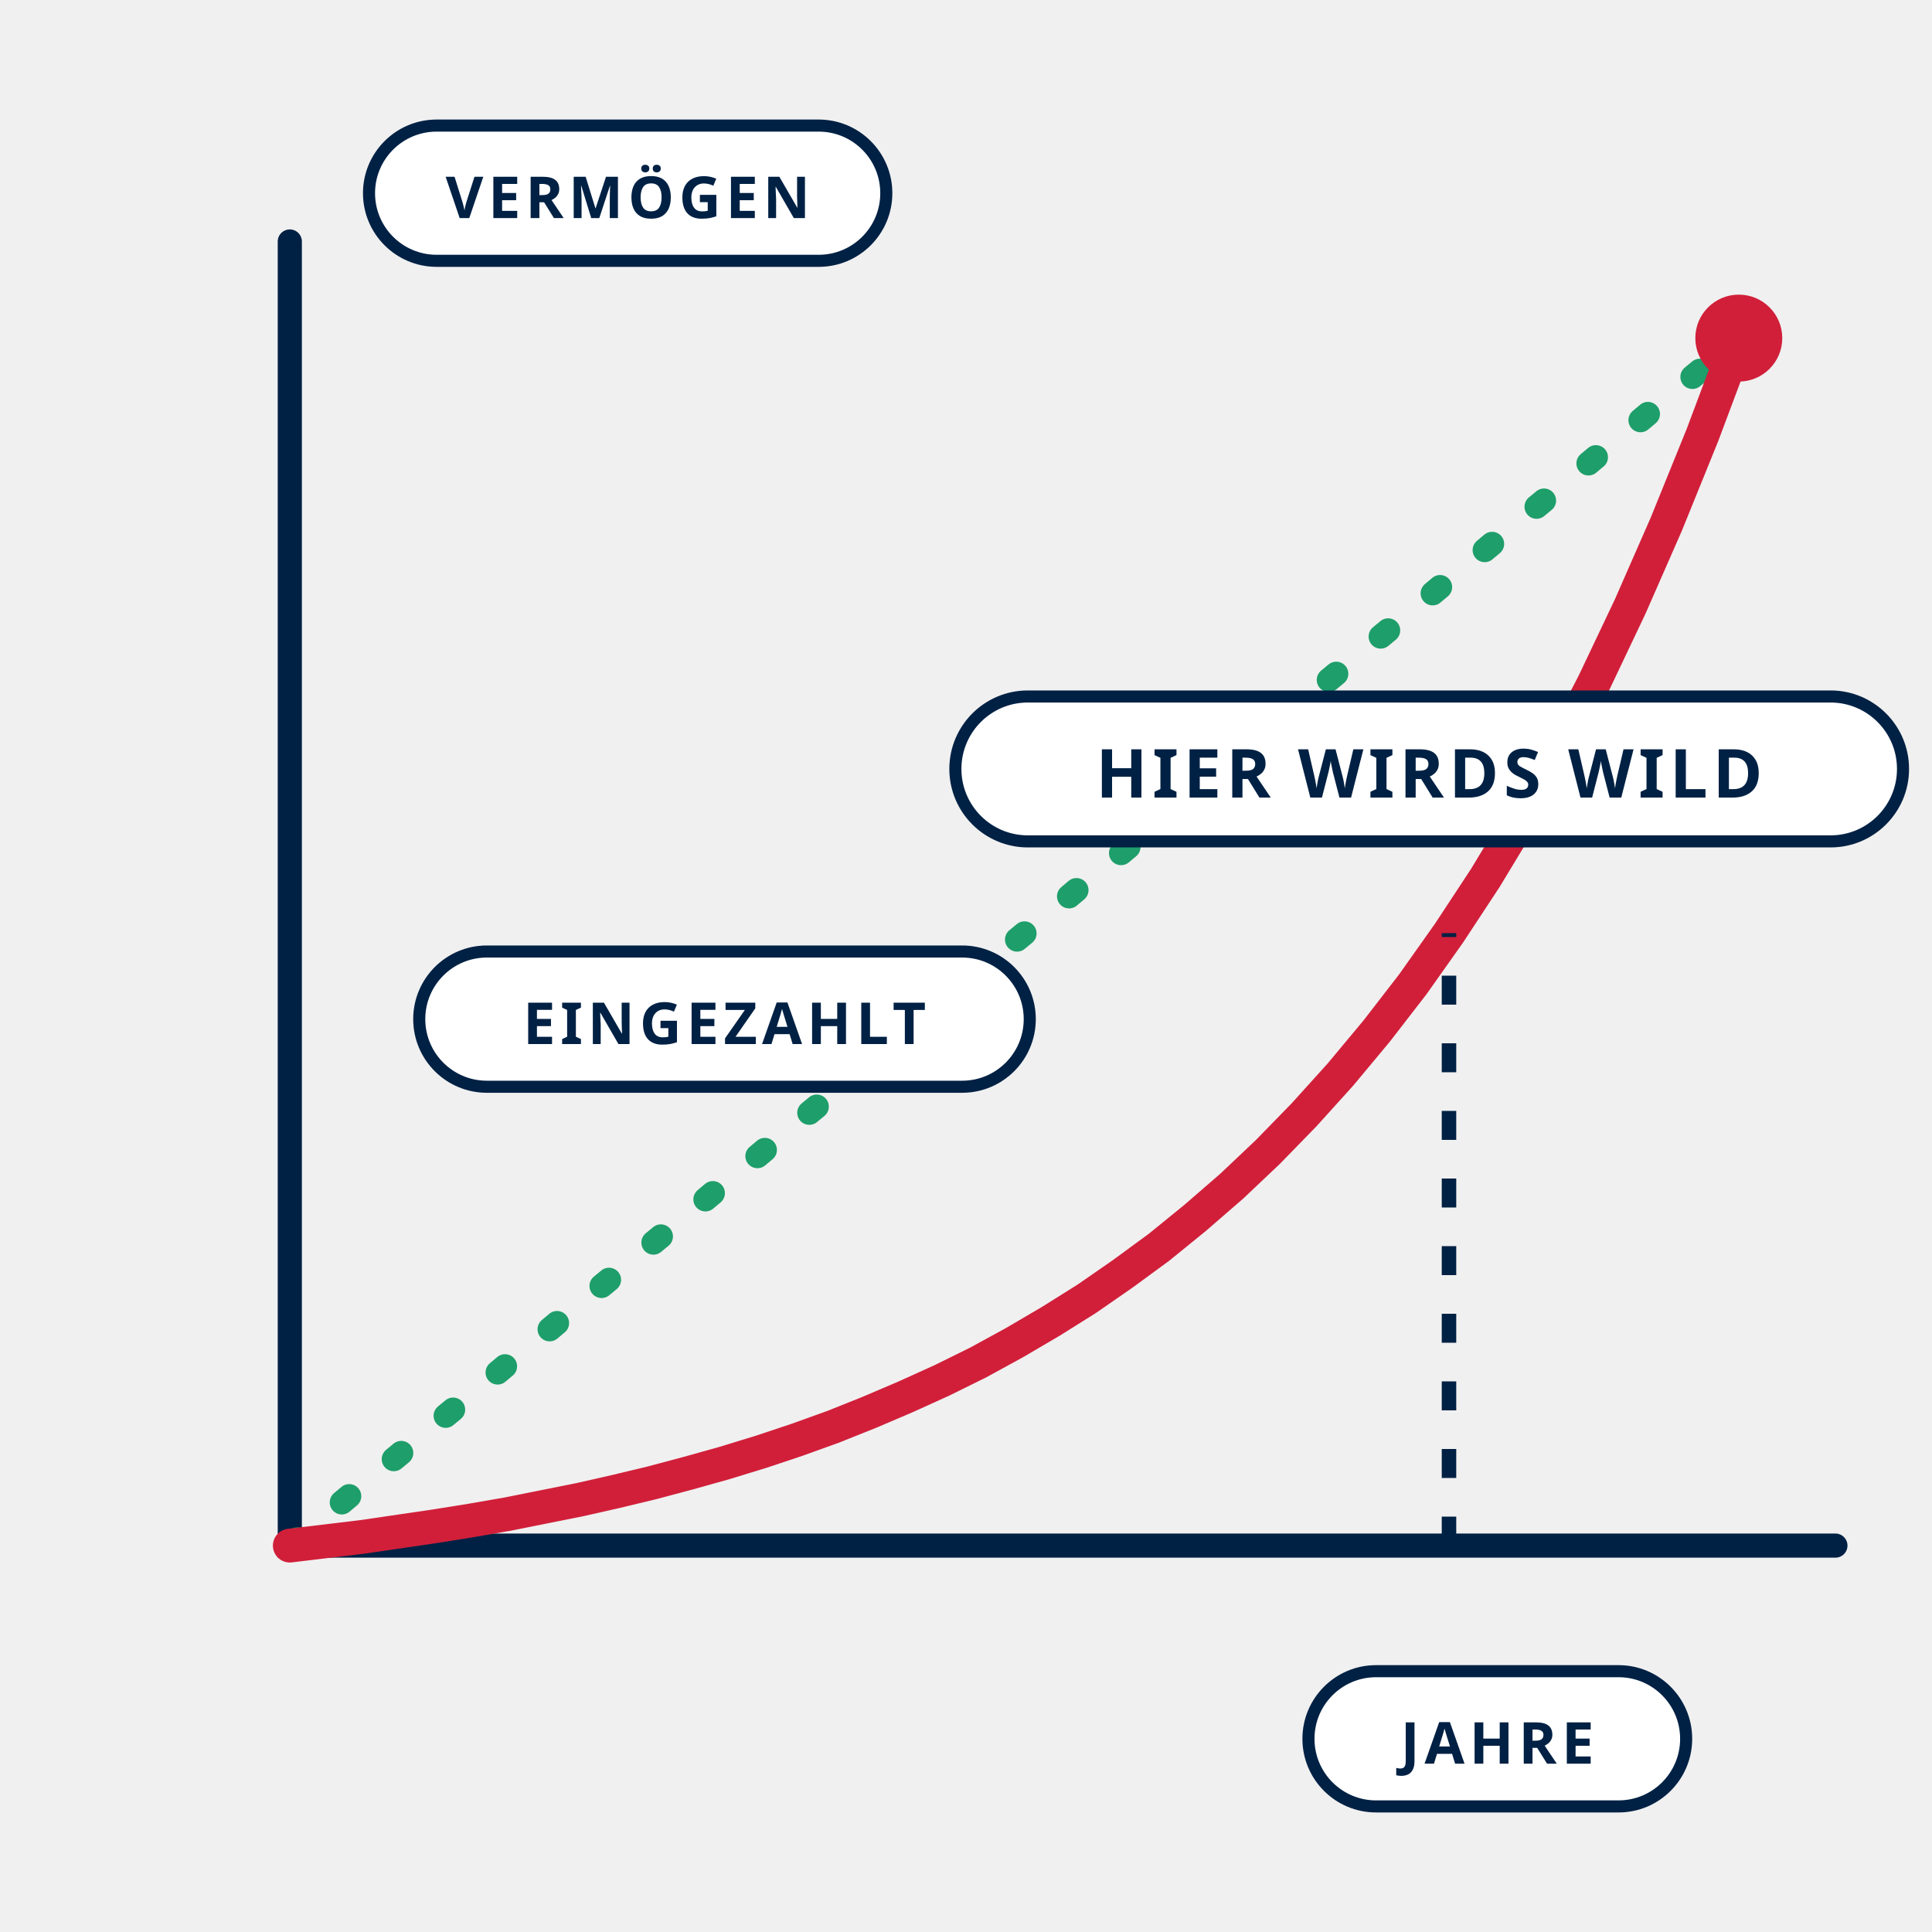
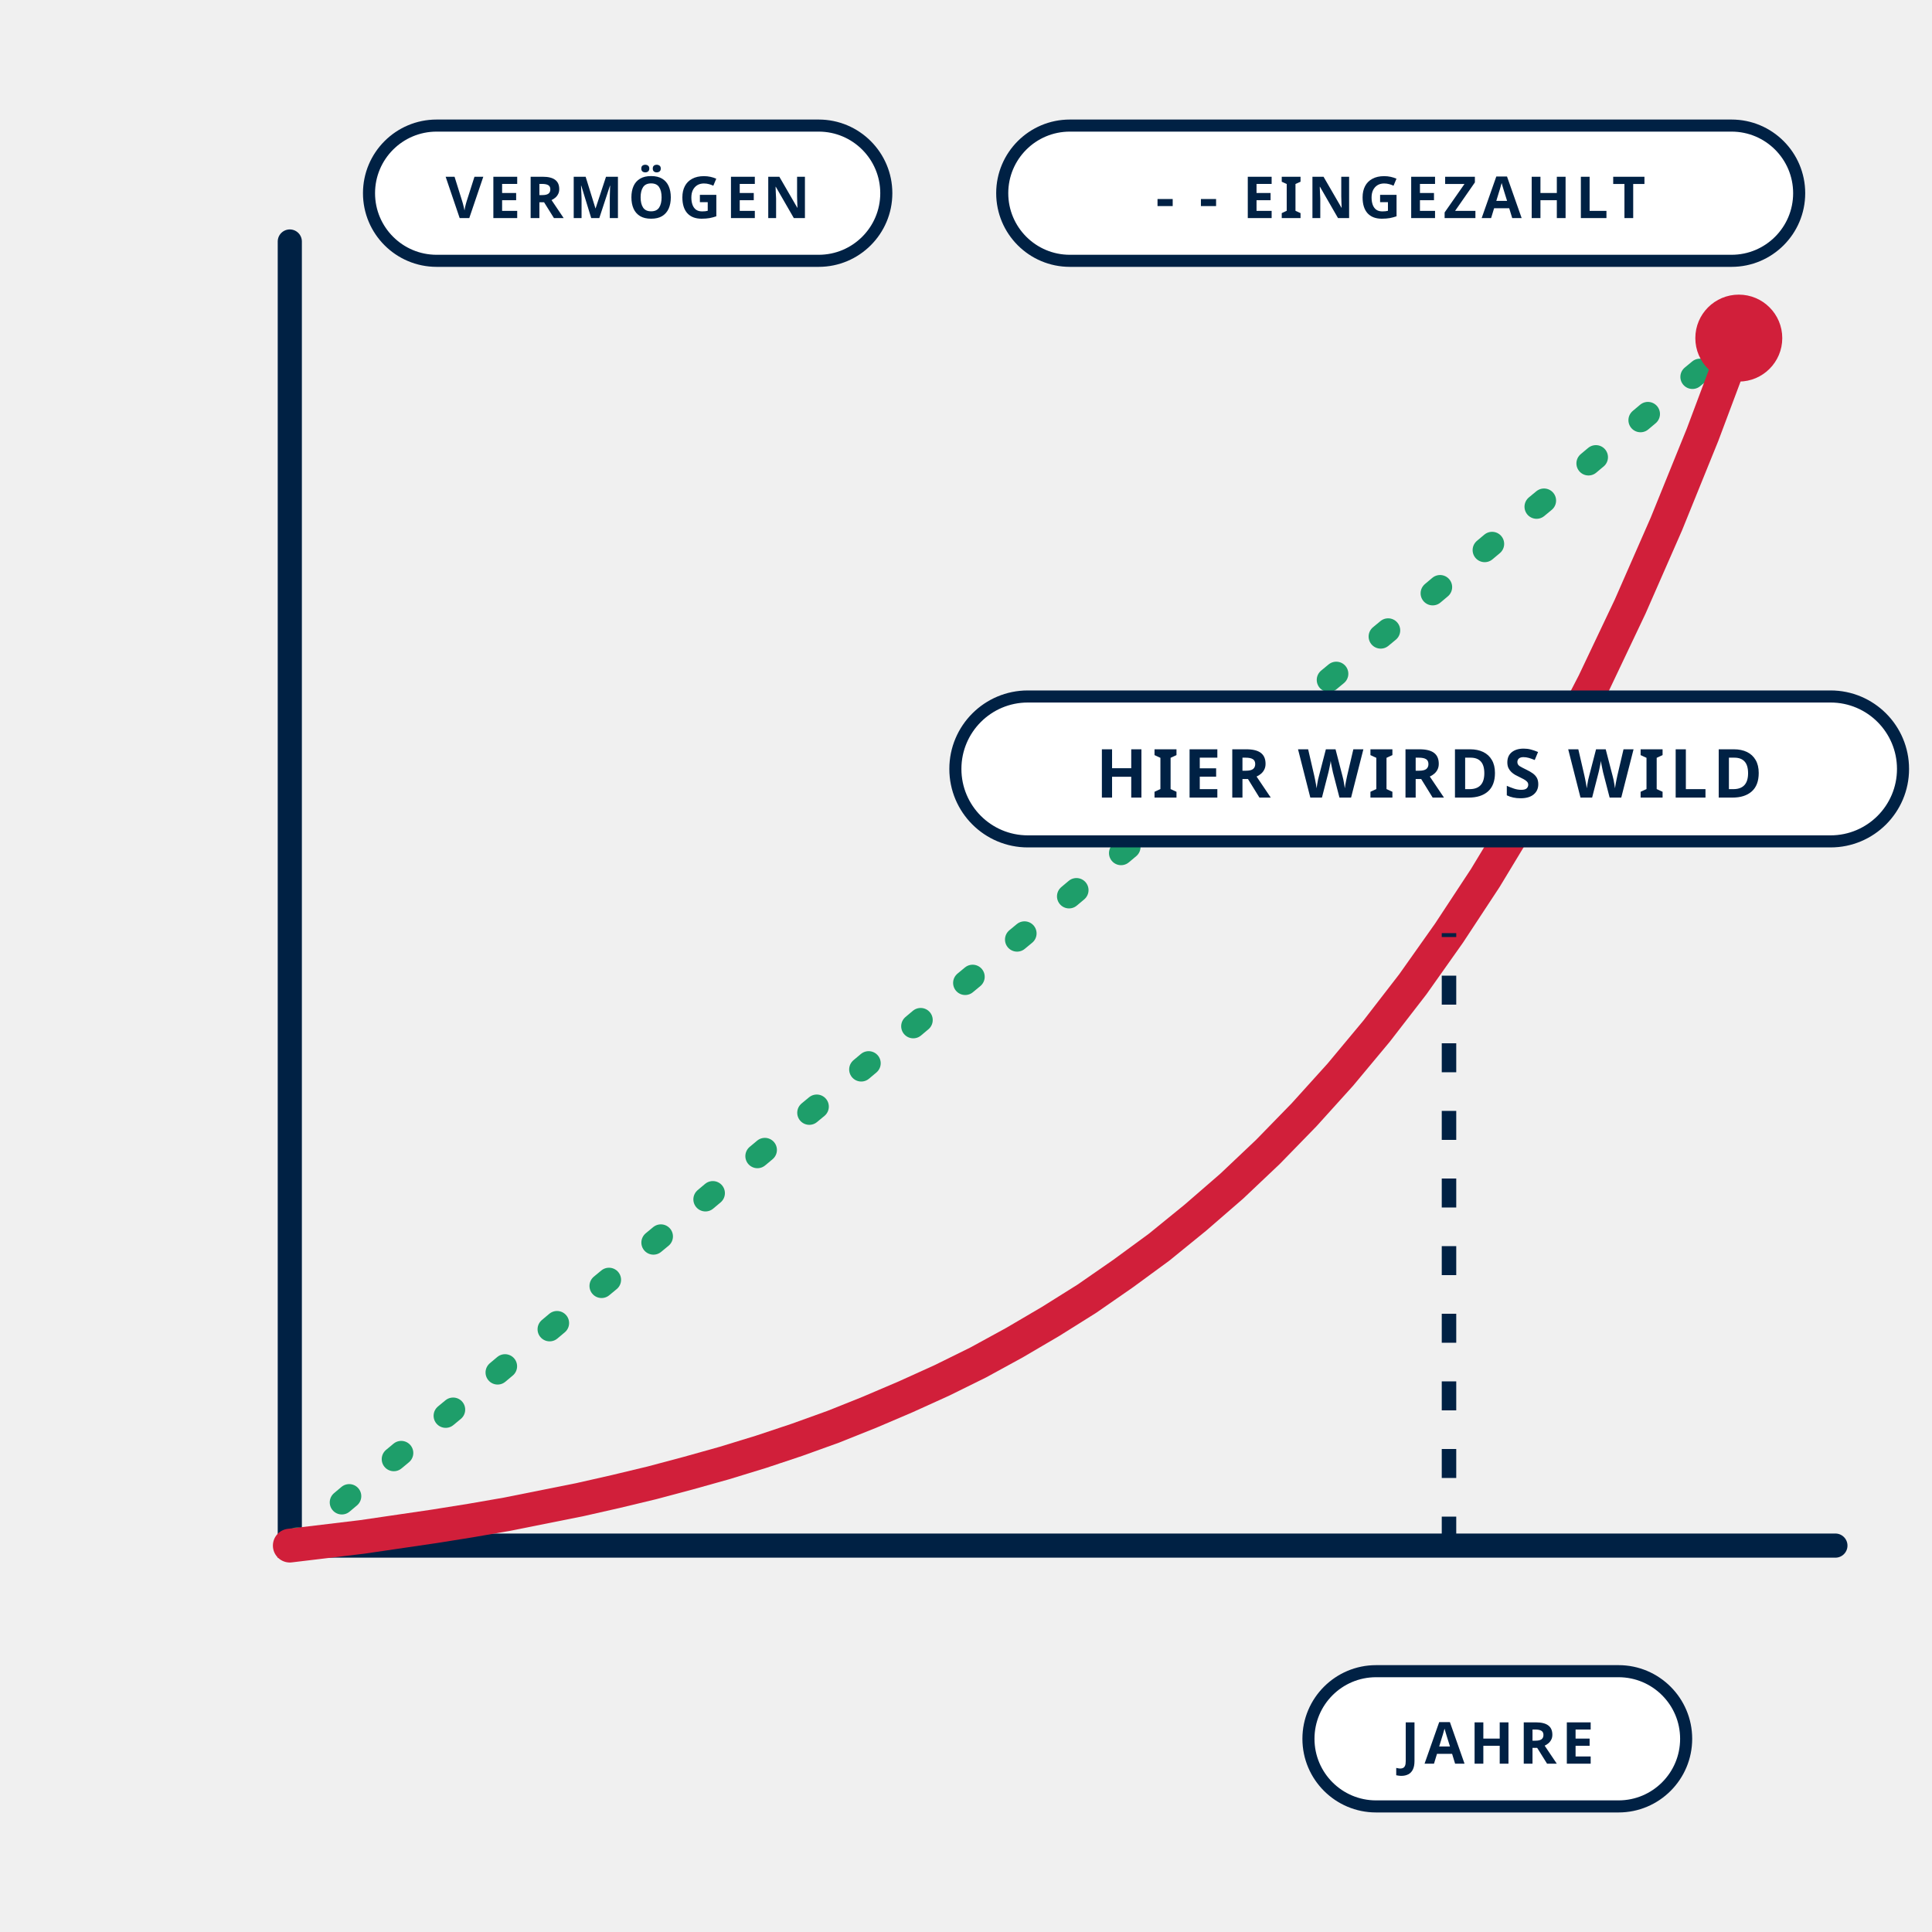
<svg xmlns="http://www.w3.org/2000/svg" viewBox="0 0 400 400">
  <path fill="none" stroke="#002144" stroke-linecap="round" stroke-width="5" d="M60 50v270h320" />
  <rect width="107.1" height="28" x="76.4" y="26" fill="#FFFFFF" stroke="#002144" stroke-width="2.5" rx="14" />
  <text x="130" y="40.5" fill="#002144" dominant-baseline="central" font-family="Archivo, Arial Black, sans-serif" font-size="12" font-weight="800" letter-spacing="1" text-anchor="middle">VERMÖGEN</text>
  <rect width="78.2" height="28" x="270.9" y="346" fill="#FFFFFF" stroke="#002144" stroke-width="2.5" rx="14" />
  <text x="310" y="360.5" fill="#002144" dominant-baseline="central" font-family="Archivo, Arial Black, sans-serif" font-size="12" font-weight="800" letter-spacing="1" text-anchor="middle">JAHRE</text>
  <g data-step="1">
    <path fill="none" stroke="#1E9E6A" stroke-dasharray="2 12" stroke-linecap="round" stroke-width="5" d="m60 320 7.5-6.2 7.5-6.3 7.5-6.2L90 295l7.5-6.2 7.5-6.3 7.5-6.2 7.5-6.3 7.5-6.2 7.5-6.3 7.5-6.2 7.5-6.3 7.5-6.2 7.5-6.3 7.5-6.2 7.5-6.3 7.5-6.2 7.5-6.3 7.5-6.2 7.5-6.3 7.5-6.2 7.5-6.3 7.5-6.2 7.5-6.3 7.5-6.2 7.5-6.3 7.5-6.2 7.5-6.3 7.5-6.2 7.5-6.3 7.5-6.2 7.5-6.3 7.5-6.2 7.5-6.3 7.5-6.2L330 95l7.5-6.2 7.5-6.3 7.5-6.2L360 70" />
-     <rect width="126.4" height="28" x="86.8" y="197" fill="#FFFFFF" stroke="#002144" stroke-width="2.5" rx="14" />
-     <text x="150" y="211.5" fill="#002144" dominant-baseline="central" font-family="Archivo, Arial Black, sans-serif" font-size="12" font-weight="800" letter-spacing="1" text-anchor="middle">EINGEZAHLT</text>
+     <rect width="165" height="28" x="207.5" y="26" fill="#FFFFFF" stroke="#002144" stroke-width="2.5" rx="14" />
+     <text x="290" y="40.5" fill="#002144" dominant-baseline="central" font-family="Archivo, Arial Black, sans-serif" font-size="12" font-weight="800" letter-spacing="1" text-anchor="middle">- - EINGEZAHLT</text>
  </g>
  <g data-step="2">
    <path fill="none" stroke="#D11F3A" stroke-linecap="round" stroke-linejoin="round" stroke-width="7" d="m60 320 7.5-.9 7.5-.9 7.5-1.1L90 316l7.5-1.2 7.5-1.3 7.5-1.5 7.5-1.5 7.5-1.7 7.5-1.8 7.5-2 7.5-2.1 7.5-2.3 7.5-2.5 7.5-2.7 7.5-3 7.5-3.2 7.5-3.4 7.5-3.7 7.5-4.1 7.5-4.4 7.5-4.7 7.5-5.2 7.5-5.5 7.5-6.1 7.5-6.5 7.5-7.1 7.5-7.7 7.5-8.3 7.5-9 7.5-9.7 7.5-10.6 7.5-11.4 7.5-12.4 7.5-13.5 7.5-14.5 7.5-15.8 7.5-17.1 7.5-18.5 7.5-20" />
    <circle cx="360" cy="70" r="9" fill="#D11F3A" />
  </g>
  <g data-step="3">
    <path stroke="#002144" stroke-dasharray="6 8" stroke-width="3" d="M300 320V193.199" />
    <rect width="196.2" height="30" x="197.8" y="144.2" fill="#FFFFFF" stroke="#002144" stroke-width="2.5" rx="15" />
    <text x="295.9" y="159.7" fill="#002144" dominant-baseline="central" font-family="Archivo, Arial Black, sans-serif" font-size="14" font-weight="800" letter-spacing="1" text-anchor="middle">HIER WIRDS WILD</text>
  </g>
</svg>
